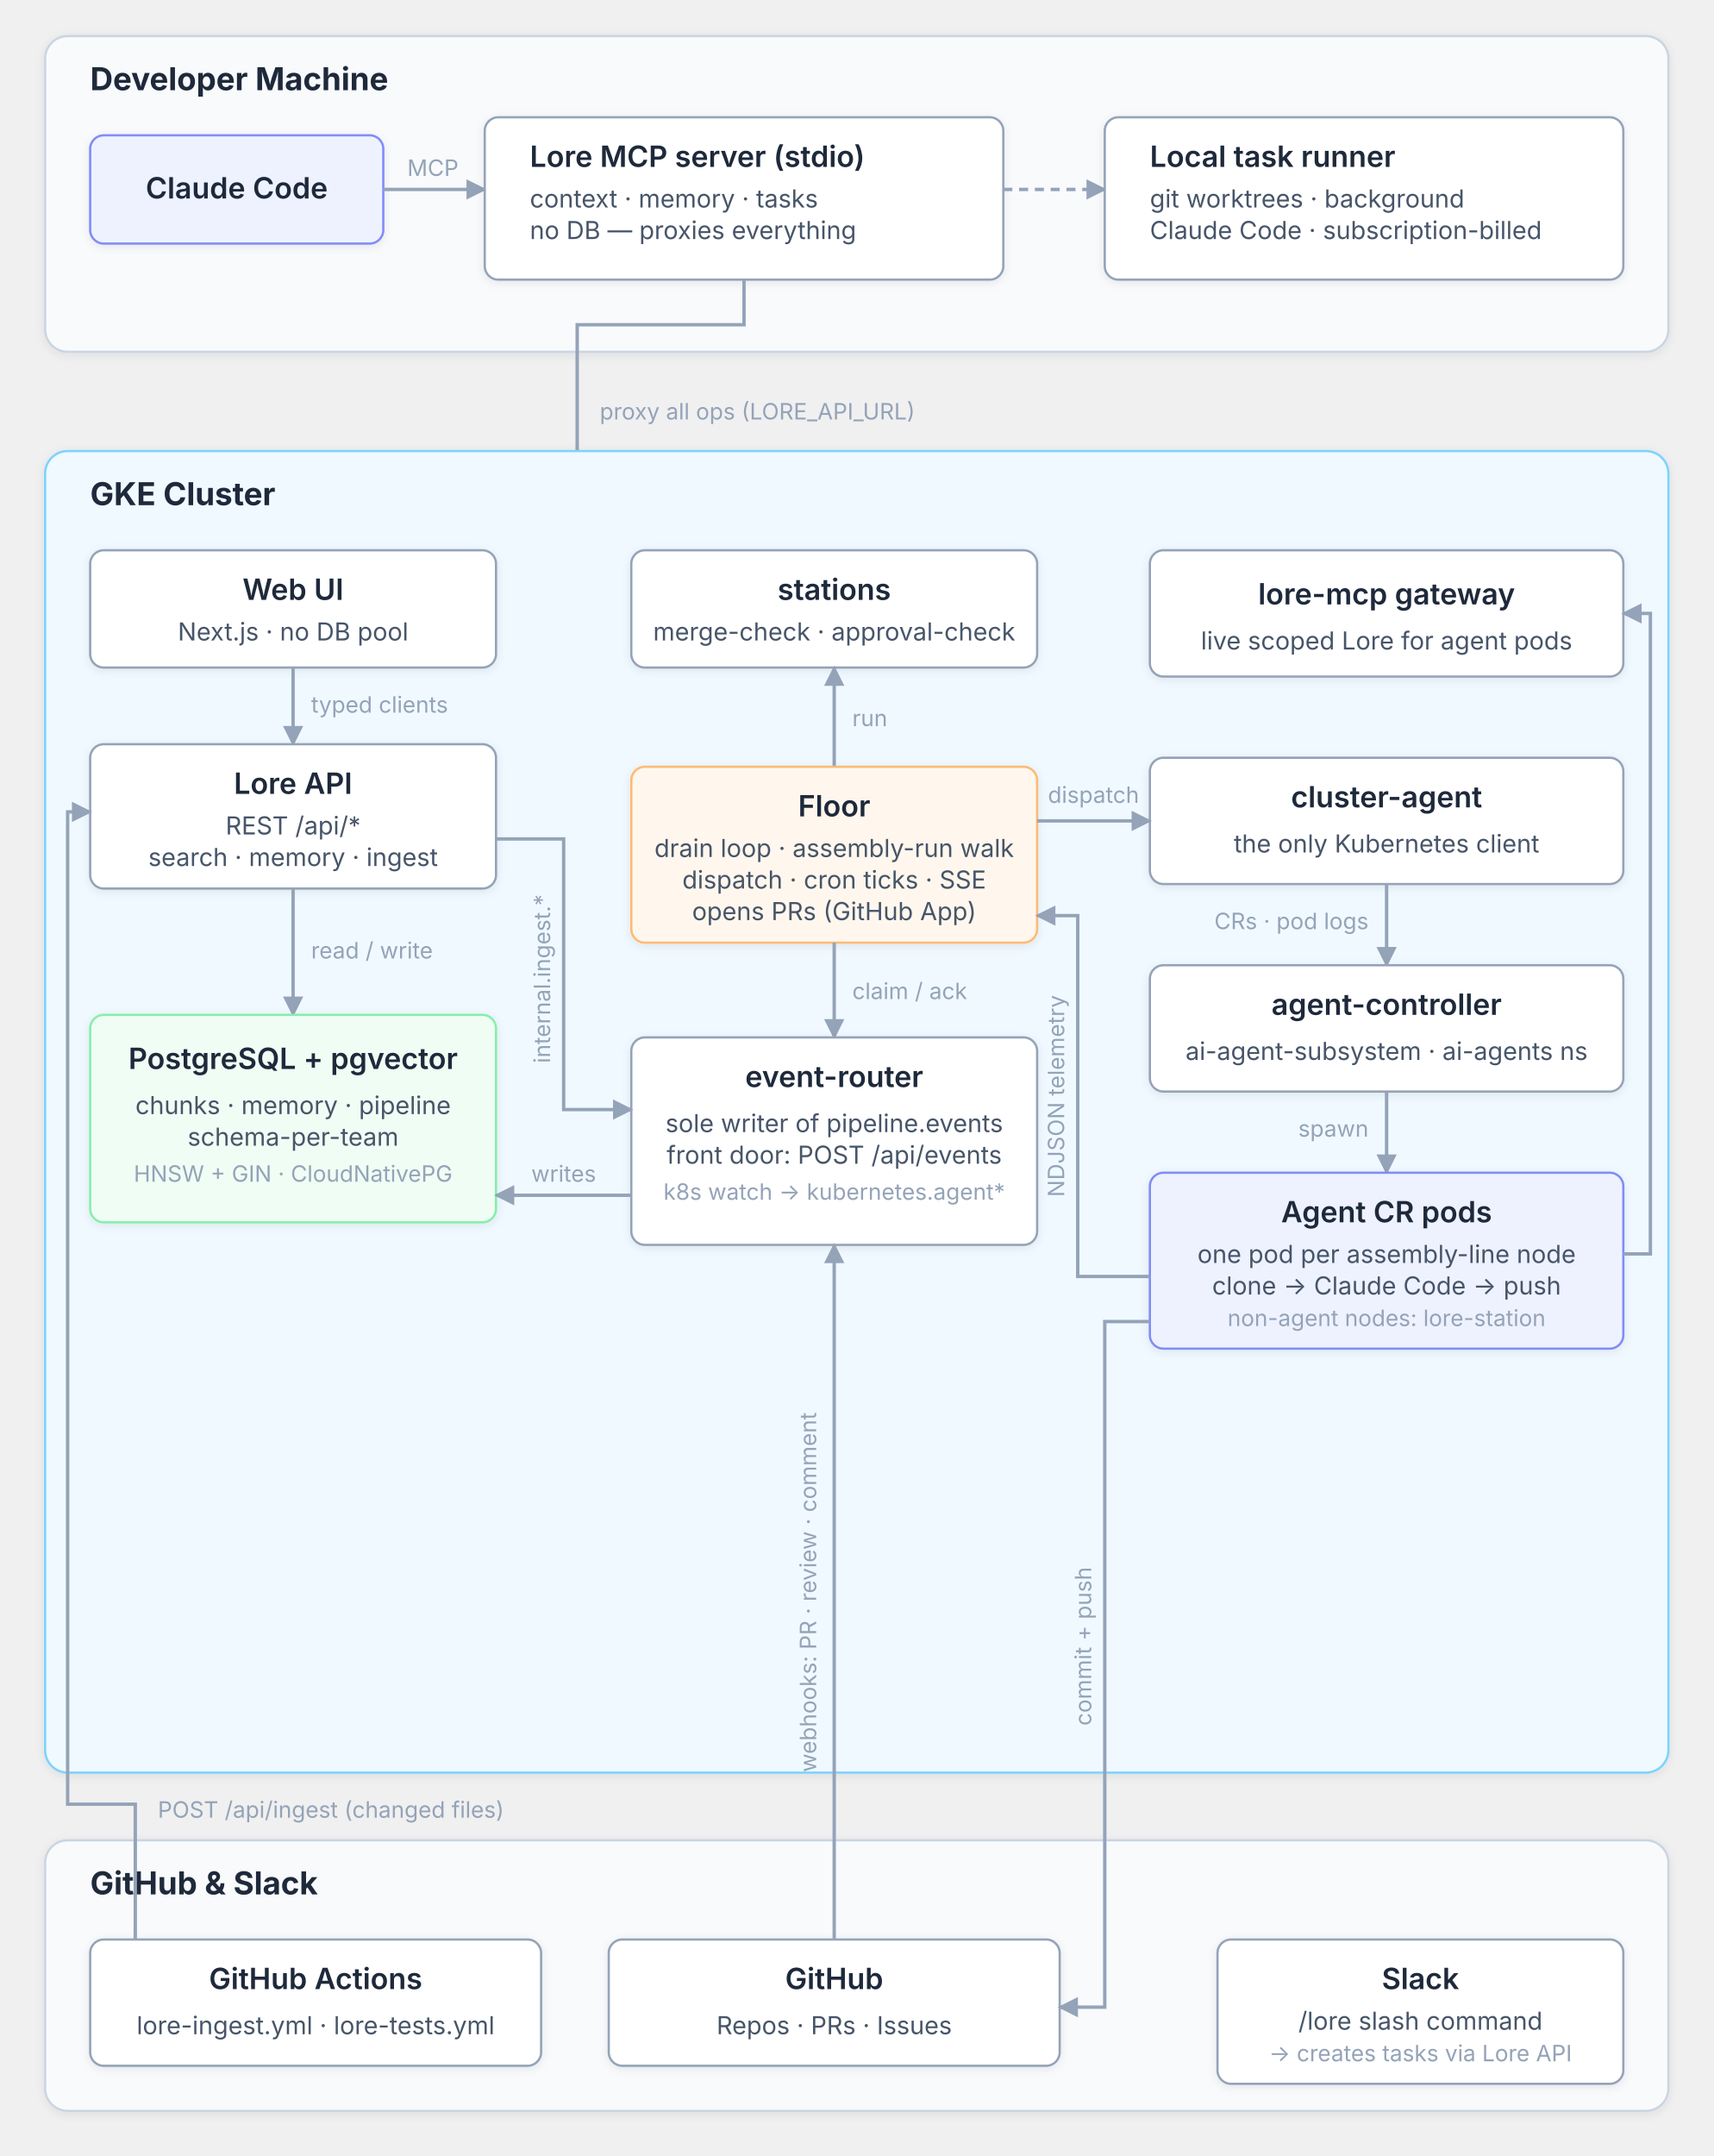
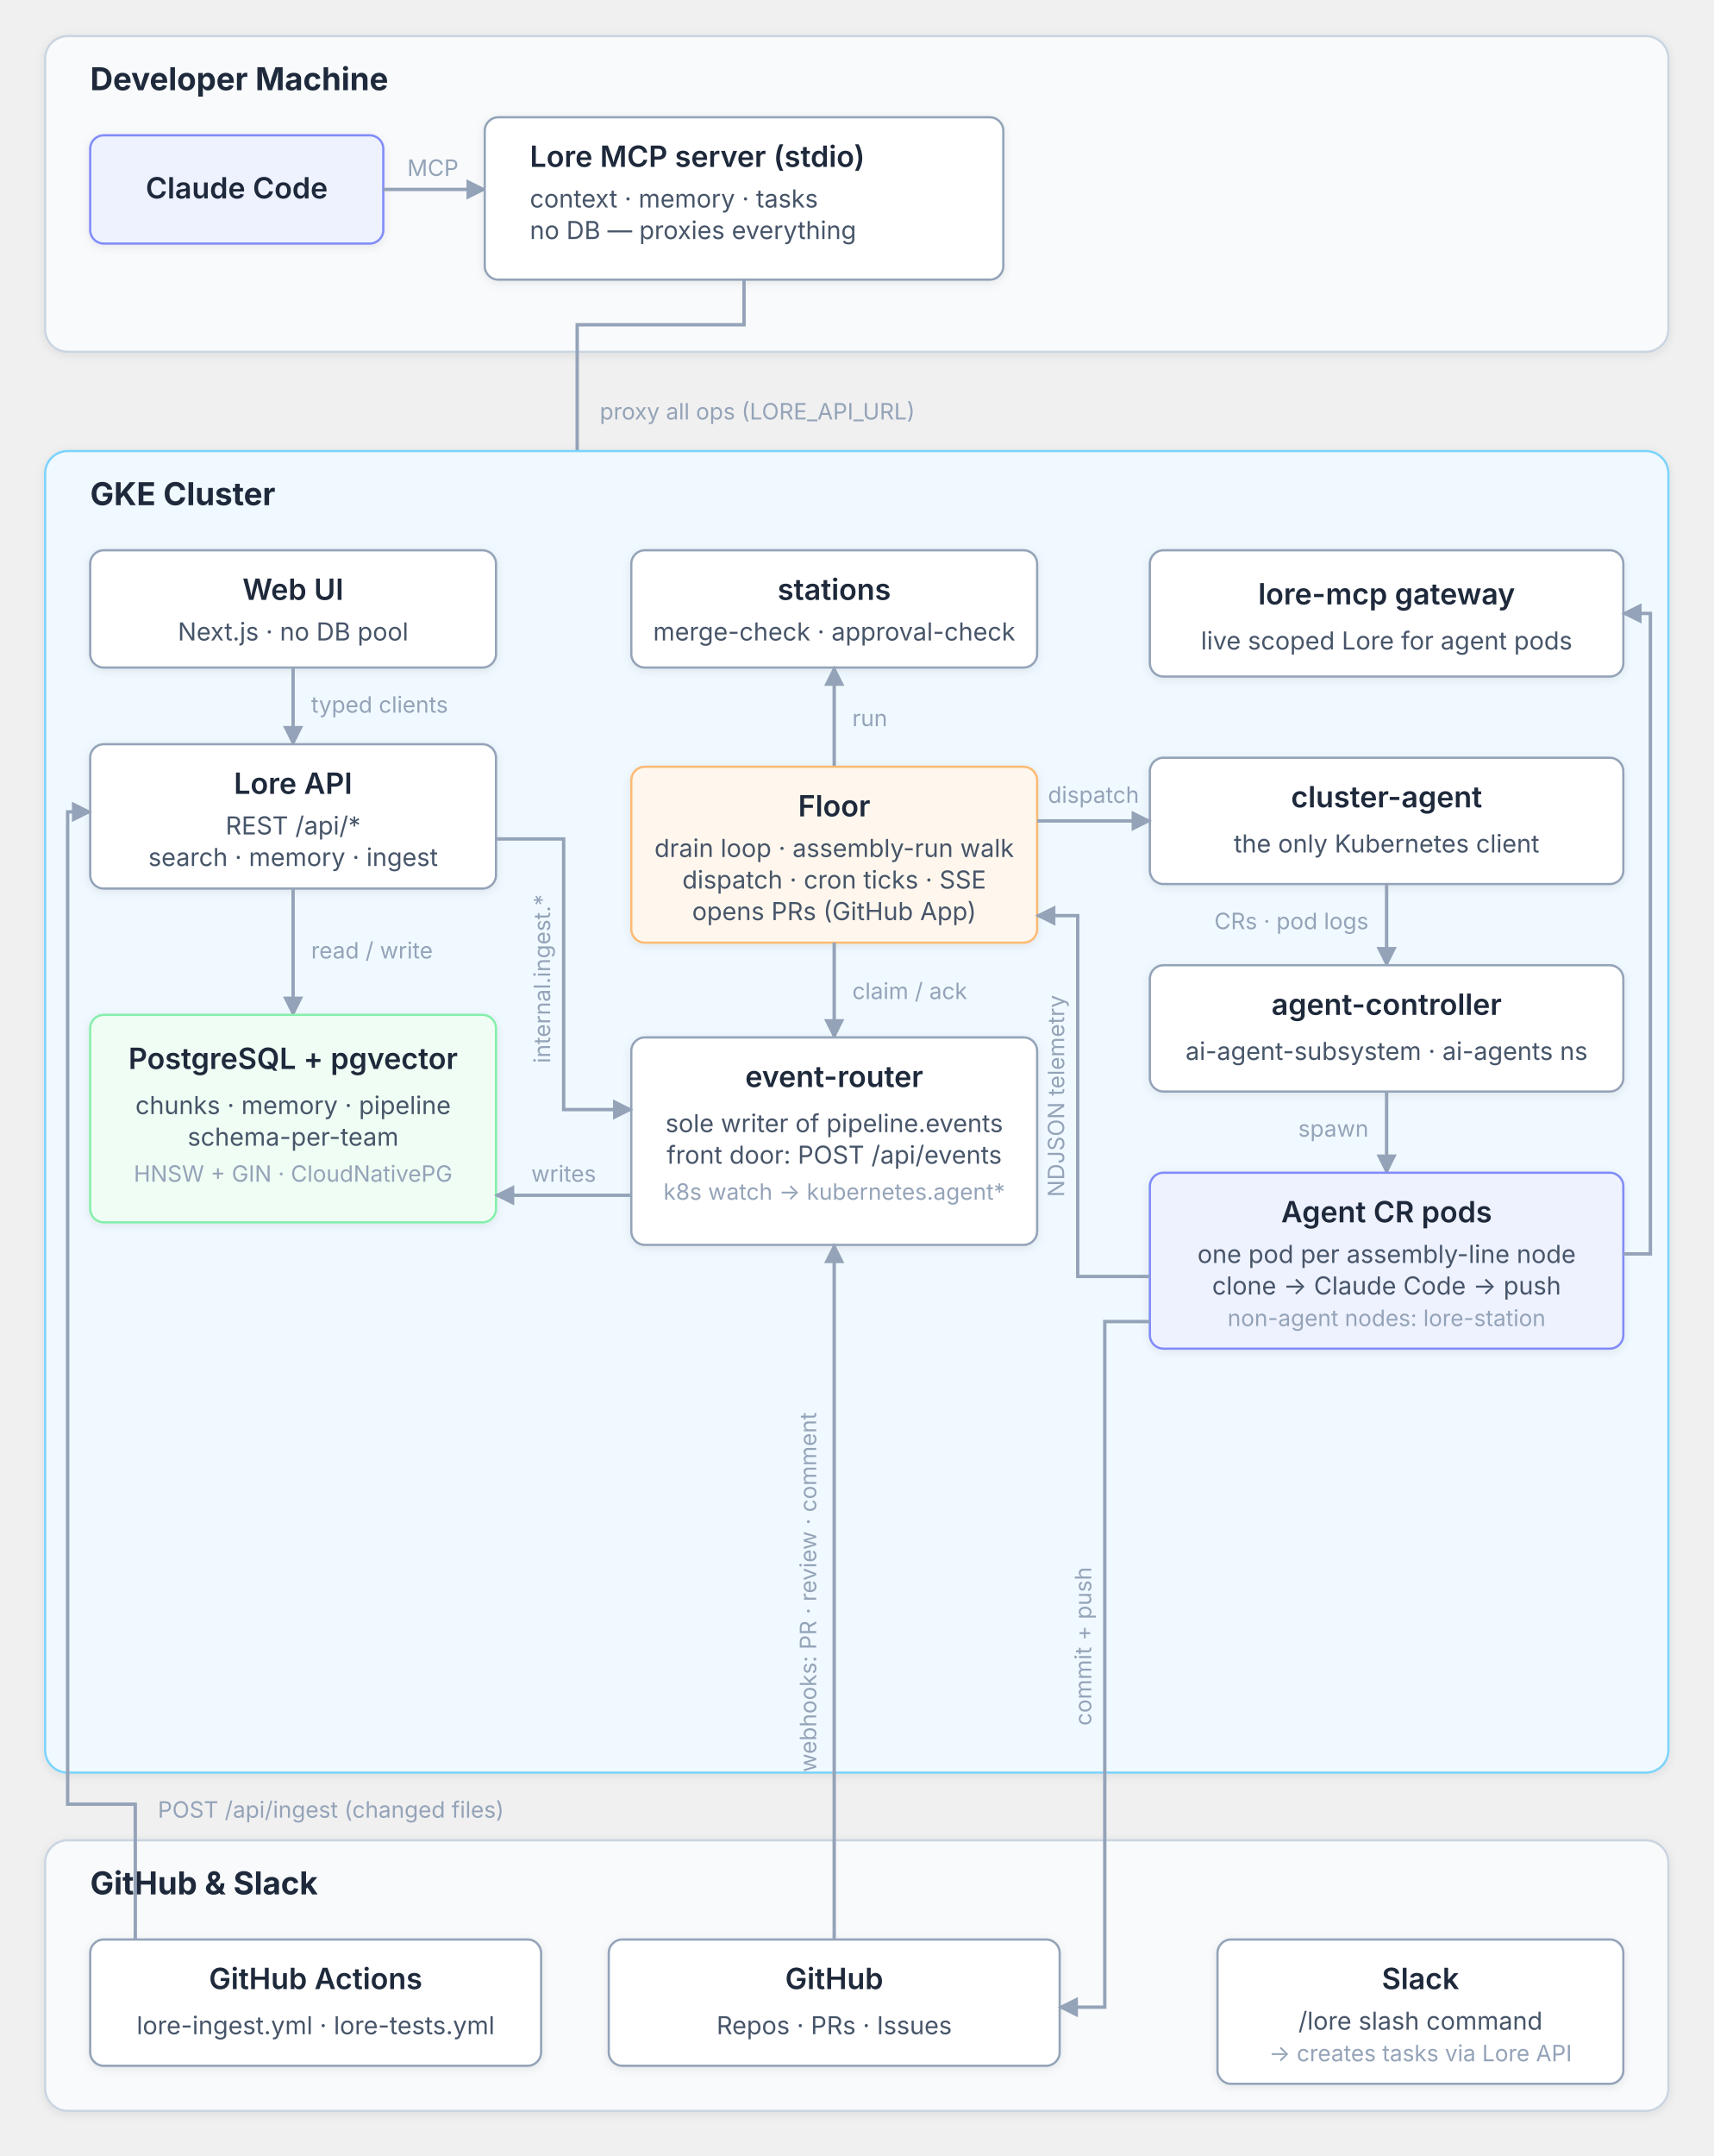
<svg xmlns="http://www.w3.org/2000/svg" viewBox="0 0 760 956" font-family="system-ui,-apple-system,sans-serif" font-size="12">
  <defs>
    <marker id="arrow5" viewBox="0 0 10 10" refX="9" refY="5" markerWidth="6" markerHeight="6" orient="auto-start-reverse">
      <path d="M0,0 L10,5 L0,10z" fill="#94a3b8" />
    </marker>
    <filter id="shadow5">
      <feDropShadow dx="0" dy="1" stdDeviation="2" flood-opacity=".08" />
    </filter>
  </defs>
  <style>
    .zone{filter:url(#shadow5);rx:10}
    .svc{rx:6;filter:url(#shadow5)}
    .title{font-weight:700;fill:#1e293b;font-size:14px}
    .heading{font-weight:600;fill:#1e293b;font-size:13px}
    .item{fill:#475569;font-size:11px}
    .dim{fill:#94a3b8;font-size:10px}
    .conn{stroke:#94a3b8;stroke-width:1.5;fill:none;marker-end:url(#arrow5)}
-     .connDash{stroke:#94a3b8;stroke-width:1.5;fill:none;stroke-dasharray:4,3;marker-end:url(#arrow5)}
  </style>
  <rect class="zone" x="20" y="16" width="720" height="140" fill="#f8fafc" stroke="#cbd5e1" />
  <text class="title" x="40" y="40">Developer Machine</text>
  <rect class="svc" x="40" y="60" width="130" height="48" fill="#eef2ff" stroke="#818cf8" />
  <text class="heading" x="105" y="88" text-anchor="middle" fill="#4338ca">Claude Code</text>
  <line class="conn" x1="170" y1="84" x2="215" y2="84" />
  <text class="dim" x="192" y="78" text-anchor="middle">MCP</text>
  <rect class="svc" x="215" y="52" width="230" height="72" fill="#fff" stroke="#94a3b8" />
  <text class="heading" x="235" y="74">Lore MCP server (stdio)</text>
  <text class="item" x="235" y="92">context · memory · tasks</text>
  <text class="item" x="235" y="106">no DB — proxies everything</text>
-   <line class="connDash" x1="445" y1="84" x2="490" y2="84" />
-   <rect class="svc" x="490" y="52" width="230" height="72" fill="#fff" stroke="#94a3b8" />
-   <text class="heading" x="510" y="74">Local task runner</text>
-   <text class="item" x="510" y="92">git worktrees · background</text>
-   <text class="item" x="510" y="106">Claude Code · subscription-billed</text>
  <path class="conn" d="M330,124 V144 H256 V348 H220" />
  <text class="dim" x="266" y="186">proxy all ops (LORE_API_URL)</text>
  <rect class="zone" x="20" y="200" width="720" height="586" fill="#f0f9ff" stroke="#7dd3fc" />
  <text class="title" x="40" y="224">GKE Cluster</text>
  <rect class="svc" x="40" y="244" width="180" height="52" fill="#fff" stroke="#94a3b8" />
  <text class="heading" x="130" y="266" text-anchor="middle">Web UI</text>
  <text class="item" x="130" y="284" text-anchor="middle">Next.js · no DB pool</text>
  <line class="conn" x1="130" y1="296" x2="130" y2="330" />
  <text class="dim" x="138" y="316">typed clients</text>
  <rect class="svc" x="40" y="330" width="180" height="64" fill="#fff" stroke="#94a3b8" />
  <text class="heading" x="130" y="352" text-anchor="middle">Lore API</text>
  <text class="item" x="130" y="370" text-anchor="middle">REST /api/*</text>
  <text class="item" x="130" y="384" text-anchor="middle">search · memory · ingest</text>
  <line class="conn" x1="130" y1="394" x2="130" y2="450" />
  <text class="dim" x="138" y="425">read / write</text>
  <rect class="svc" x="40" y="450" width="180" height="92" fill="#f0fdf4" stroke="#86efac" />
  <text class="heading" x="130" y="474" text-anchor="middle">PostgreSQL + pgvector</text>
  <text class="item" x="130" y="494" text-anchor="middle">chunks · memory · pipeline</text>
  <text class="item" x="130" y="508" text-anchor="middle">schema-per-team</text>
  <text class="dim" x="130" y="524" text-anchor="middle">HNSW + GIN · CloudNativePG</text>
  <rect class="svc" x="280" y="244" width="180" height="52" fill="#fff" stroke="#94a3b8" />
  <text class="heading" x="370" y="266" text-anchor="middle">stations</text>
  <text class="item" x="370" y="284" text-anchor="middle">merge-check · approval-check</text>
  <line class="conn" x1="370" y1="340" x2="370" y2="296" />
  <text class="dim" x="378" y="322">run</text>
  <rect class="svc" x="280" y="340" width="180" height="78" fill="#fff7ed" stroke="#fdba74" />
  <text class="heading" x="370" y="362" text-anchor="middle">Floor</text>
  <text class="item" x="370" y="380" text-anchor="middle">drain loop · assembly-run walk</text>
  <text class="item" x="370" y="394" text-anchor="middle">dispatch · cron ticks · SSE</text>
  <text class="item" x="370" y="408" text-anchor="middle">opens PRs (GitHub App)</text>
  <line class="conn" x1="370" y1="418" x2="370" y2="460" />
  <text class="dim" x="378" y="443">claim / ack</text>
  <rect class="svc" x="280" y="460" width="180" height="92" fill="#fff" stroke="#94a3b8" />
  <text class="heading" x="370" y="482" text-anchor="middle">event-router</text>
  <text class="item" x="370" y="502" text-anchor="middle">sole writer of pipeline.events</text>
  <text class="item" x="370" y="516" text-anchor="middle">front door: POST /api/events</text>
  <text class="dim" x="370" y="532" text-anchor="middle">k8s watch → kubernetes.agent*</text>
  <path class="conn" d="M220,372 H250 V492 H280" />
  <text class="dim" transform="rotate(-90 244 434)" x="244" y="434" text-anchor="middle">internal.ingest.*</text>
  <line class="conn" x1="280" y1="530" x2="220" y2="530" />
  <text class="dim" x="250" y="524" text-anchor="middle">writes</text>
  <rect class="svc" x="510" y="244" width="210" height="56" fill="#fff" stroke="#94a3b8" />
  <text class="heading" x="615" y="268" text-anchor="middle">lore-mcp gateway</text>
  <text class="item" x="615" y="288" text-anchor="middle">live scoped Lore for agent pods</text>
  <rect class="svc" x="510" y="336" width="210" height="56" fill="#fff" stroke="#94a3b8" />
  <text class="heading" x="615" y="358" text-anchor="middle">cluster-agent</text>
  <text class="item" x="615" y="378" text-anchor="middle">the only Kubernetes client</text>
  <line class="conn" x1="615" y1="392" x2="615" y2="428" />
  <text class="dim" x="607" y="412" text-anchor="end">CRs · pod logs</text>
  <rect class="svc" x="510" y="428" width="210" height="56" fill="#fff" stroke="#94a3b8" />
  <text class="heading" x="615" y="450" text-anchor="middle">agent-controller</text>
  <text class="item" x="615" y="470" text-anchor="middle">ai-agent-subsystem · ai-agents ns</text>
  <line class="conn" x1="615" y1="484" x2="615" y2="520" />
  <text class="dim" x="607" y="504" text-anchor="end">spawn</text>
  <rect class="svc" x="510" y="520" width="210" height="78" fill="#eef2ff" stroke="#818cf8" />
  <text class="heading" x="615" y="542" text-anchor="middle" fill="#4338ca">Agent CR pods</text>
  <text class="item" x="615" y="560" text-anchor="middle">one pod per assembly-line node</text>
  <text class="item" x="615" y="574" text-anchor="middle">clone → Claude Code → push</text>
  <text class="dim" x="615" y="588" text-anchor="middle">non-agent nodes: lore-station</text>
  <line class="conn" x1="460" y1="364" x2="510" y2="364" />
  <text class="dim" x="485" y="356" text-anchor="middle">dispatch</text>
  <path class="conn" d="M510,566 H478 V406 H460" />
  <text class="dim" transform="rotate(-90 472 486)" x="472" y="486" text-anchor="middle">NDJSON telemetry</text>
  <path class="conn" d="M720,556 H732 V272 H720" />
  <rect class="zone" x="20" y="816" width="720" height="120" fill="#f8fafc" stroke="#cbd5e1" />
  <text class="title" x="40" y="840">GitHub &amp; Slack</text>
  <rect class="svc" x="40" y="860" width="200" height="56" fill="#fff" stroke="#94a3b8" />
  <text class="heading" x="140" y="882" text-anchor="middle">GitHub Actions</text>
  <text class="item" x="140" y="902" text-anchor="middle">lore-ingest.yml · lore-tests.yml</text>
  <rect class="svc" x="270" y="860" width="200" height="56" fill="#fff" stroke="#94a3b8" />
  <text class="heading" x="370" y="882" text-anchor="middle">GitHub</text>
  <text class="item" x="370" y="902" text-anchor="middle">Repos · PRs · Issues</text>
  <rect class="svc" x="540" y="860" width="180" height="64" fill="#fff" stroke="#94a3b8" />
  <text class="heading" x="630" y="882" text-anchor="middle">Slack</text>
  <text class="item" x="630" y="900" text-anchor="middle">/lore slash command</text>
  <text class="dim" x="630" y="914" text-anchor="middle">→ creates tasks via Lore API</text>
  <path class="conn" d="M60,860 V800 H30 V360 H40" />
  <text class="dim" x="70" y="806">POST /api/ingest (changed files)</text>
  <line class="conn" x1="370" y1="860" x2="370" y2="552" />
  <text class="dim" transform="rotate(-90 362 706)" x="362" y="706" text-anchor="middle">webhooks: PR · review · comment</text>
  <path class="conn" d="M510,586 H490 V890 H470" />
  <text class="dim" transform="rotate(-90 484 730)" x="484" y="730" text-anchor="middle">commit + push</text>
</svg>
